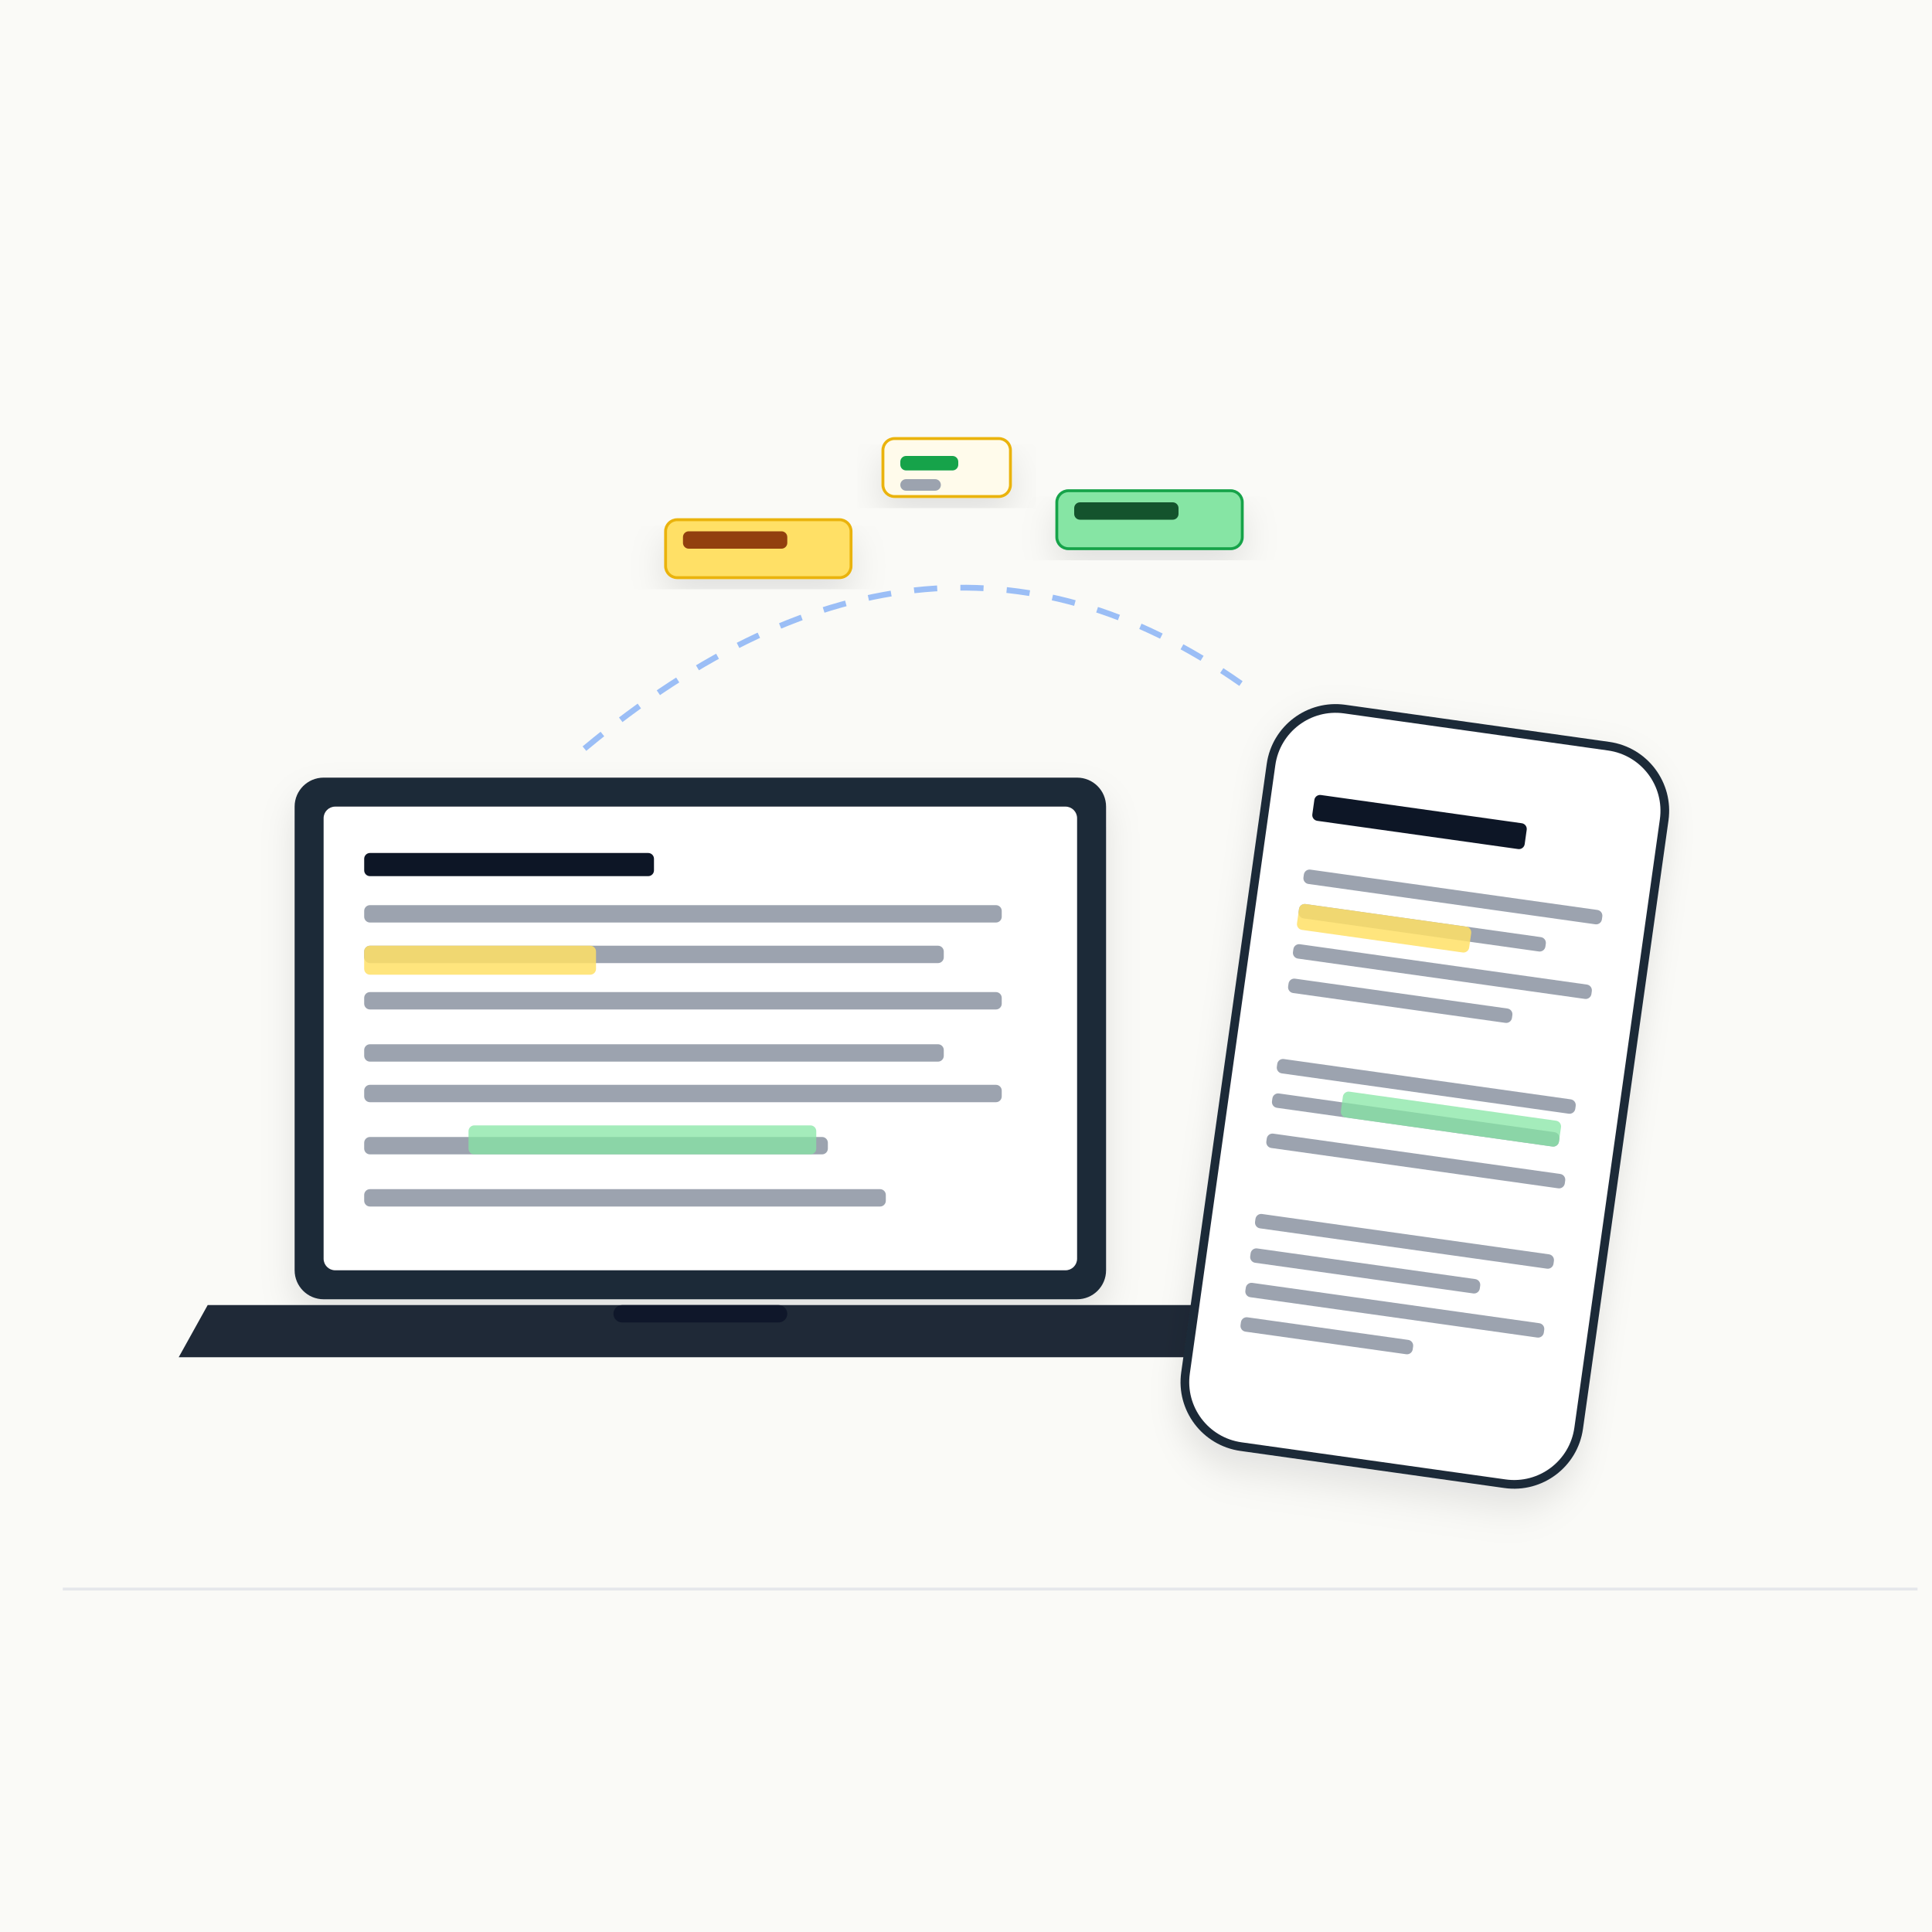
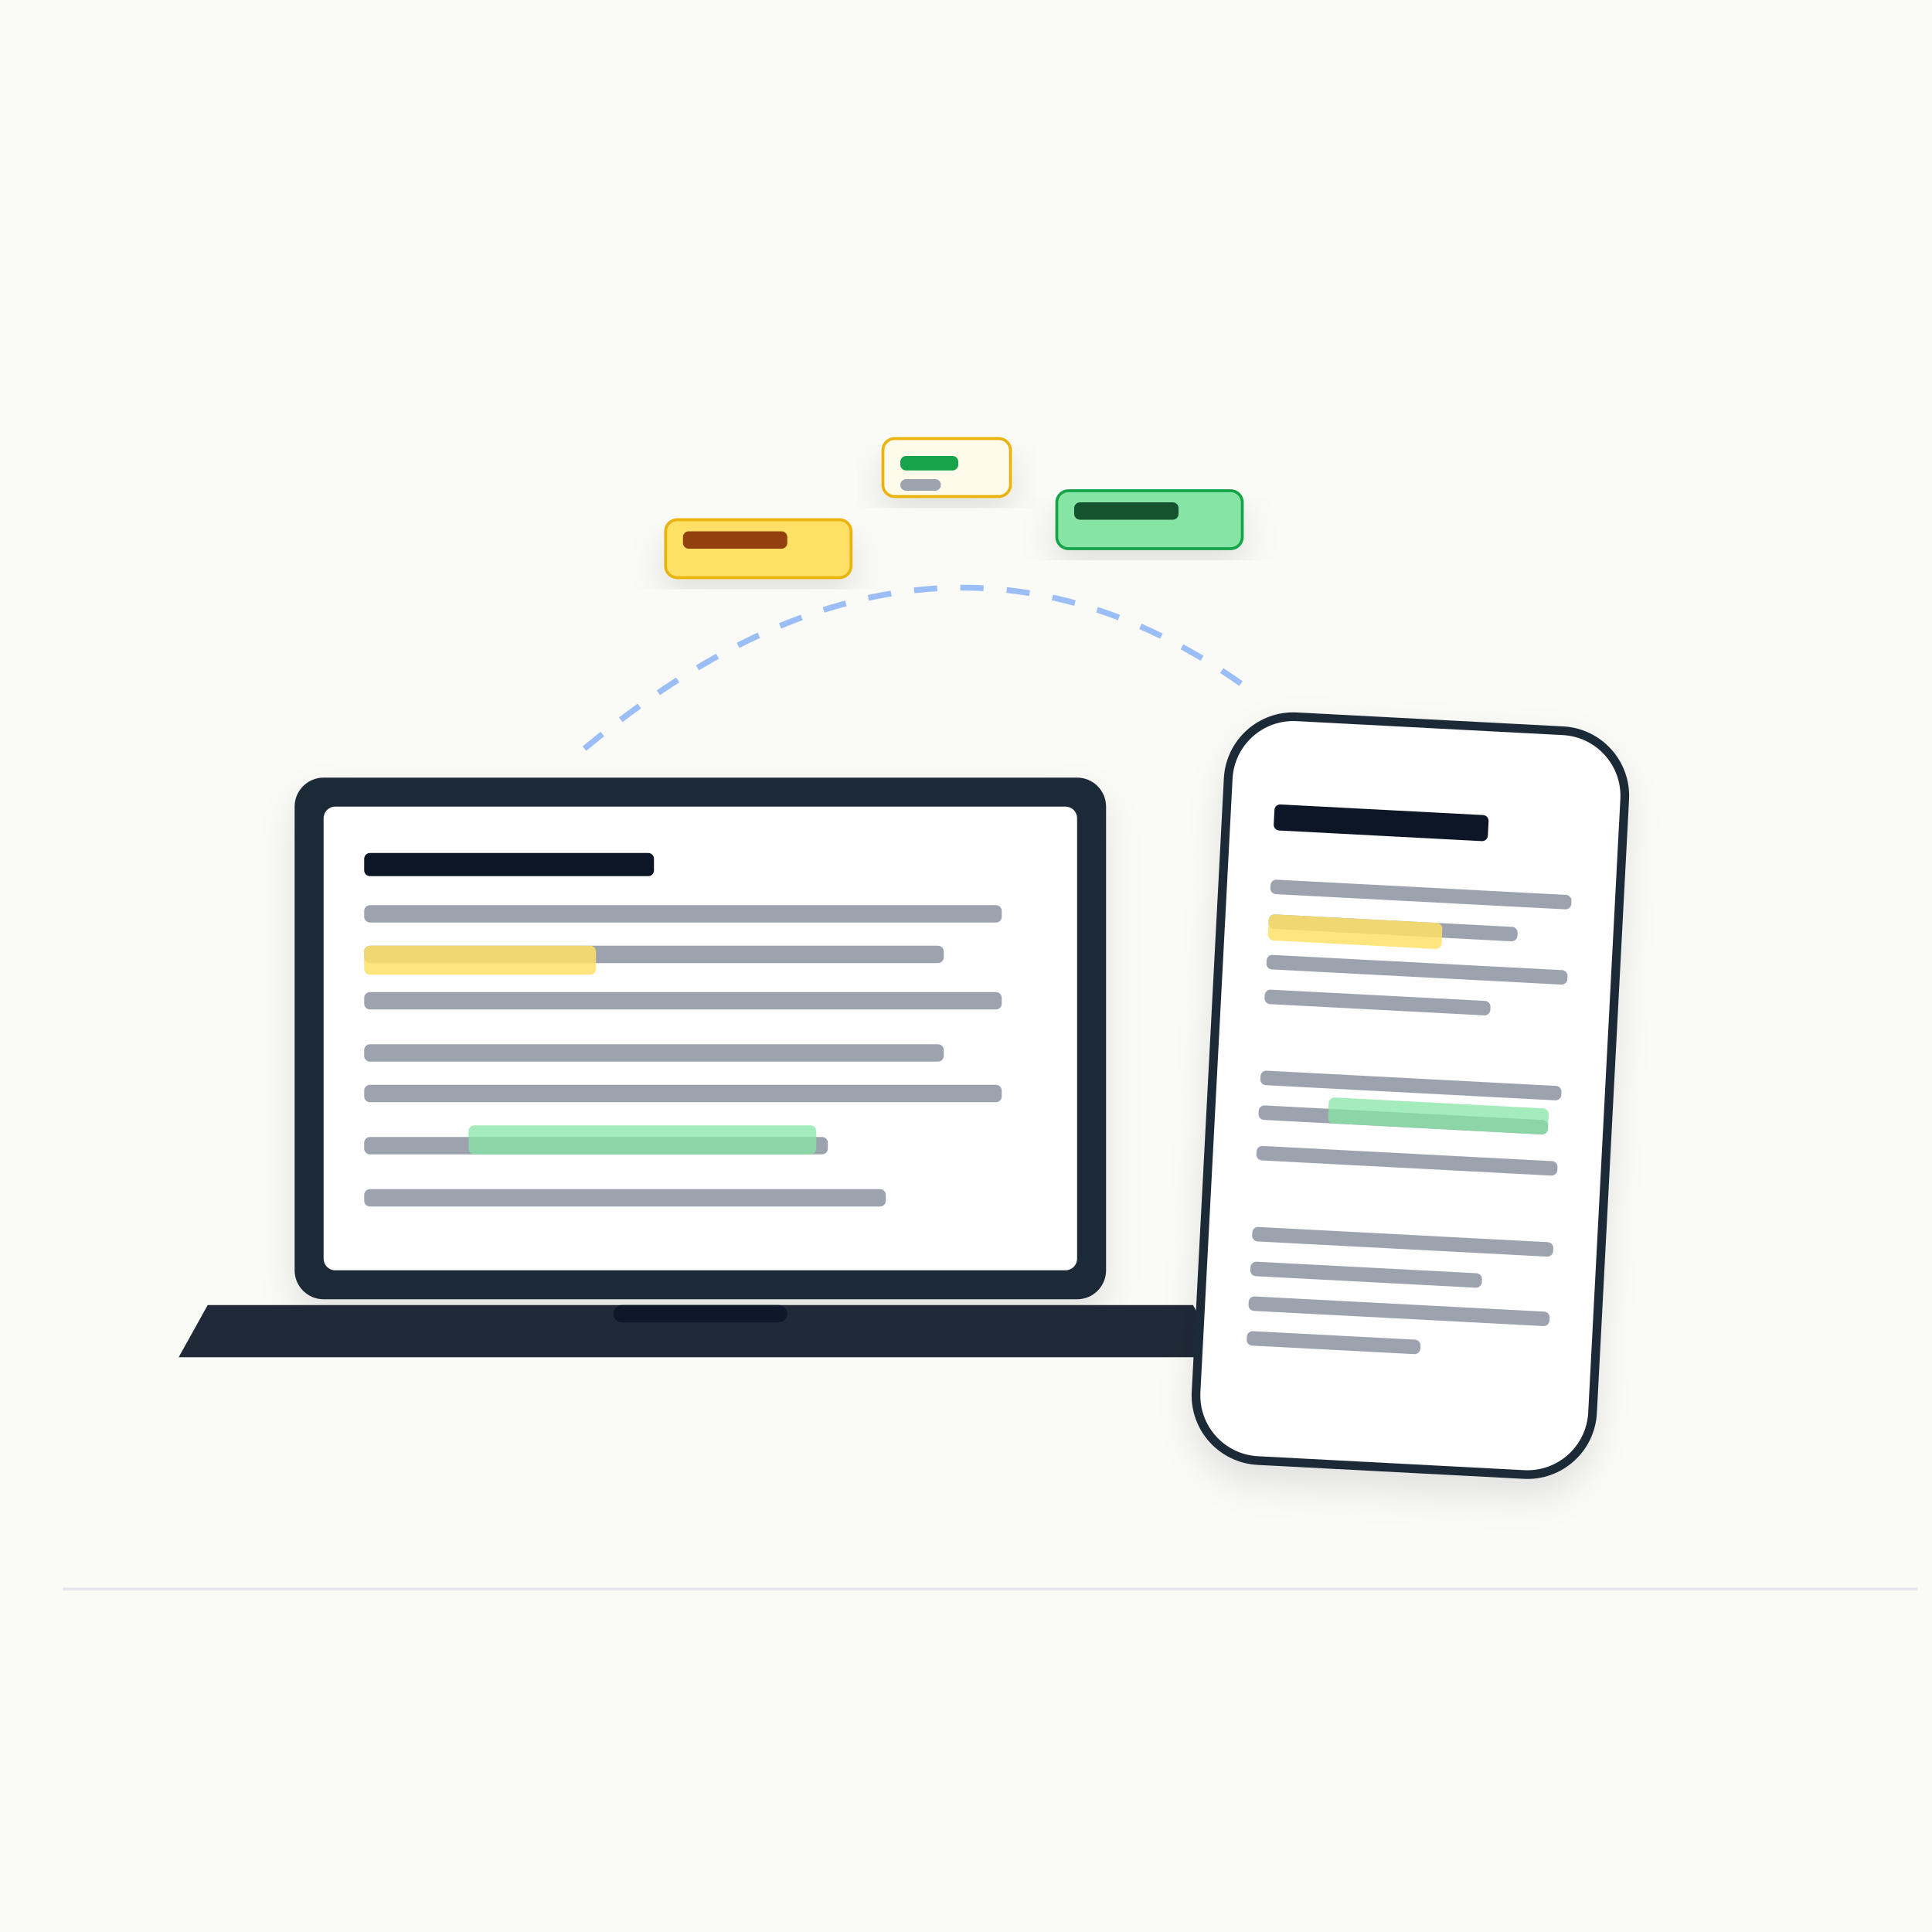
<svg xmlns="http://www.w3.org/2000/svg" viewBox="0 0 800 800" width="800" height="800">
  <defs>
    <filter id="sh" x="-20%" y="-20%" width="140%" height="140%">
      <feGaussianBlur in="SourceAlpha" stdDeviation="6" />
      <feOffset dy="6" />
      <feComponentTransfer>
        <feFuncA type="linear" slope="0.10" />
      </feComponentTransfer>
      <feMerge>
        <feMergeNode />
        <feMergeNode in="SourceGraphic" />
      </feMerge>
    </filter>
  </defs>
  <rect width="800" height="800" fill="#FAFAF7" />
  <g transform="translate(-70 -134) scale(1.2)">
    <path d="M 260 370 Q 380 270 490 350" fill="none" stroke="#3B82F6" stroke-width="2" stroke-dasharray="8 8" opacity="0.5" />
    <g transform="translate(320 305)">
      <rect x="-32" y="-14" width="64" height="20" rx="4" fill="#FFE066" stroke="#EAB308" stroke-width="1" filter="url(#sh)" />
      <rect x="-26" y="-10" width="36" height="6" rx="2" fill="#92400E" />
    </g>
    <g transform="translate(385 275)">
      <rect x="-22" y="-12" width="44" height="20" rx="4" fill="#FFFBEB" stroke="#EAB308" stroke-width="1" filter="url(#sh)" />
      <rect x="-16" y="-6" width="20" height="5" rx="2" fill="#16A34A" />
      <rect x="-16" y="2" width="14" height="4" rx="2" fill="#9CA3AF" />
    </g>
    <g transform="translate(455 295)">
      <rect x="-32" y="-14" width="64" height="20" rx="4" fill="#86E5A4" stroke="#16A34A" stroke-width="1" filter="url(#sh)" />
      <rect x="-26" y="-10" width="36" height="6" rx="2" fill="#14532D" />
    </g>
    <g transform="translate(160 380)" filter="url(#sh)">
      <rect x="0" y="0" width="280" height="180" rx="10" fill="#1F2937" />
      <rect x="10" y="10" width="260" height="160" rx="4" fill="#FFFFFF" />
      <rect x="24" y="26" rx="2" width="100" height="8" fill="#111827" />
      <rect x="24" y="44" rx="2" width="220" height="6" fill="#9CA3AF" />
      <rect x="24" y="58" rx="2" width="200" height="6" fill="#9CA3AF" />
      <rect x="24" y="58" rx="2" width="80" height="10" fill="#FFE066" opacity="0.85" />
      <rect x="24" y="74" rx="2" width="220" height="6" fill="#9CA3AF" />
      <rect x="24" y="92" rx="2" width="200" height="6" fill="#9CA3AF" />
      <rect x="24" y="106" rx="2" width="220" height="6" fill="#9CA3AF" />
      <rect x="24" y="124" rx="2" width="160" height="6" fill="#9CA3AF" />
      <rect x="60" y="120" rx="2" width="120" height="10" fill="#86E5A4" opacity="0.75" />
      <rect x="24" y="142" rx="2" width="180" height="6" fill="#9CA3AF" />
    </g>
    <g>
      <path d="M 130 562 L 470 562 L 480 580 L 120 580 Z" fill="#1F2937" />
      <rect x="270" y="562" width="60" height="6" rx="3" fill="#0F172A" />
    </g>
-     <g transform="rotate(8 550 490)">
-       <g transform="translate(480 360)" filter="url(#sh)">
+     <g transform="rotate(3 550 490)">
+       <g transform="translate(475 360)" filter="url(#sh)">
        <rect x="0" y="0" width="140" height="260" rx="24" fill="#1F2937" />
        <rect x="3" y="3" width="134" height="254" rx="21" fill="#FFFFFF" />
        <rect x="18" y="32" rx="2" width="74" height="9" fill="#111827" />
        <rect x="18" y="58" rx="2" width="104" height="5" fill="#9CA3AF" />
        <rect x="18" y="70" rx="2" width="86" height="5" fill="#9CA3AF" />
        <rect x="18" y="70" rx="2" width="60" height="9" fill="#FFE066" opacity="0.85" />
        <rect x="18" y="84" rx="2" width="104" height="5" fill="#9CA3AF" />
        <rect x="18" y="96" rx="2" width="78" height="5" fill="#9CA3AF" />
        <rect x="18" y="124" rx="2" width="104" height="5" fill="#9CA3AF" />
        <rect x="18" y="136" rx="2" width="100" height="5" fill="#9CA3AF" />
        <rect x="42" y="132" rx="2" width="76" height="9" fill="#86E5A4" opacity="0.75" />
        <rect x="18" y="150" rx="2" width="104" height="5" fill="#9CA3AF" />
        <rect x="18" y="178" rx="2" width="104" height="5" fill="#9CA3AF" />
        <rect x="18" y="190" rx="2" width="80" height="5" fill="#9CA3AF" />
        <rect x="18" y="202" rx="2" width="104" height="5" fill="#9CA3AF" />
        <rect x="18" y="214" rx="2" width="60" height="5" fill="#9CA3AF" />
      </g>
    </g>
    <line x1="80" y1="660" x2="720" y2="660" stroke="#E5E7EB" stroke-width="1" />
  </g>
</svg>
